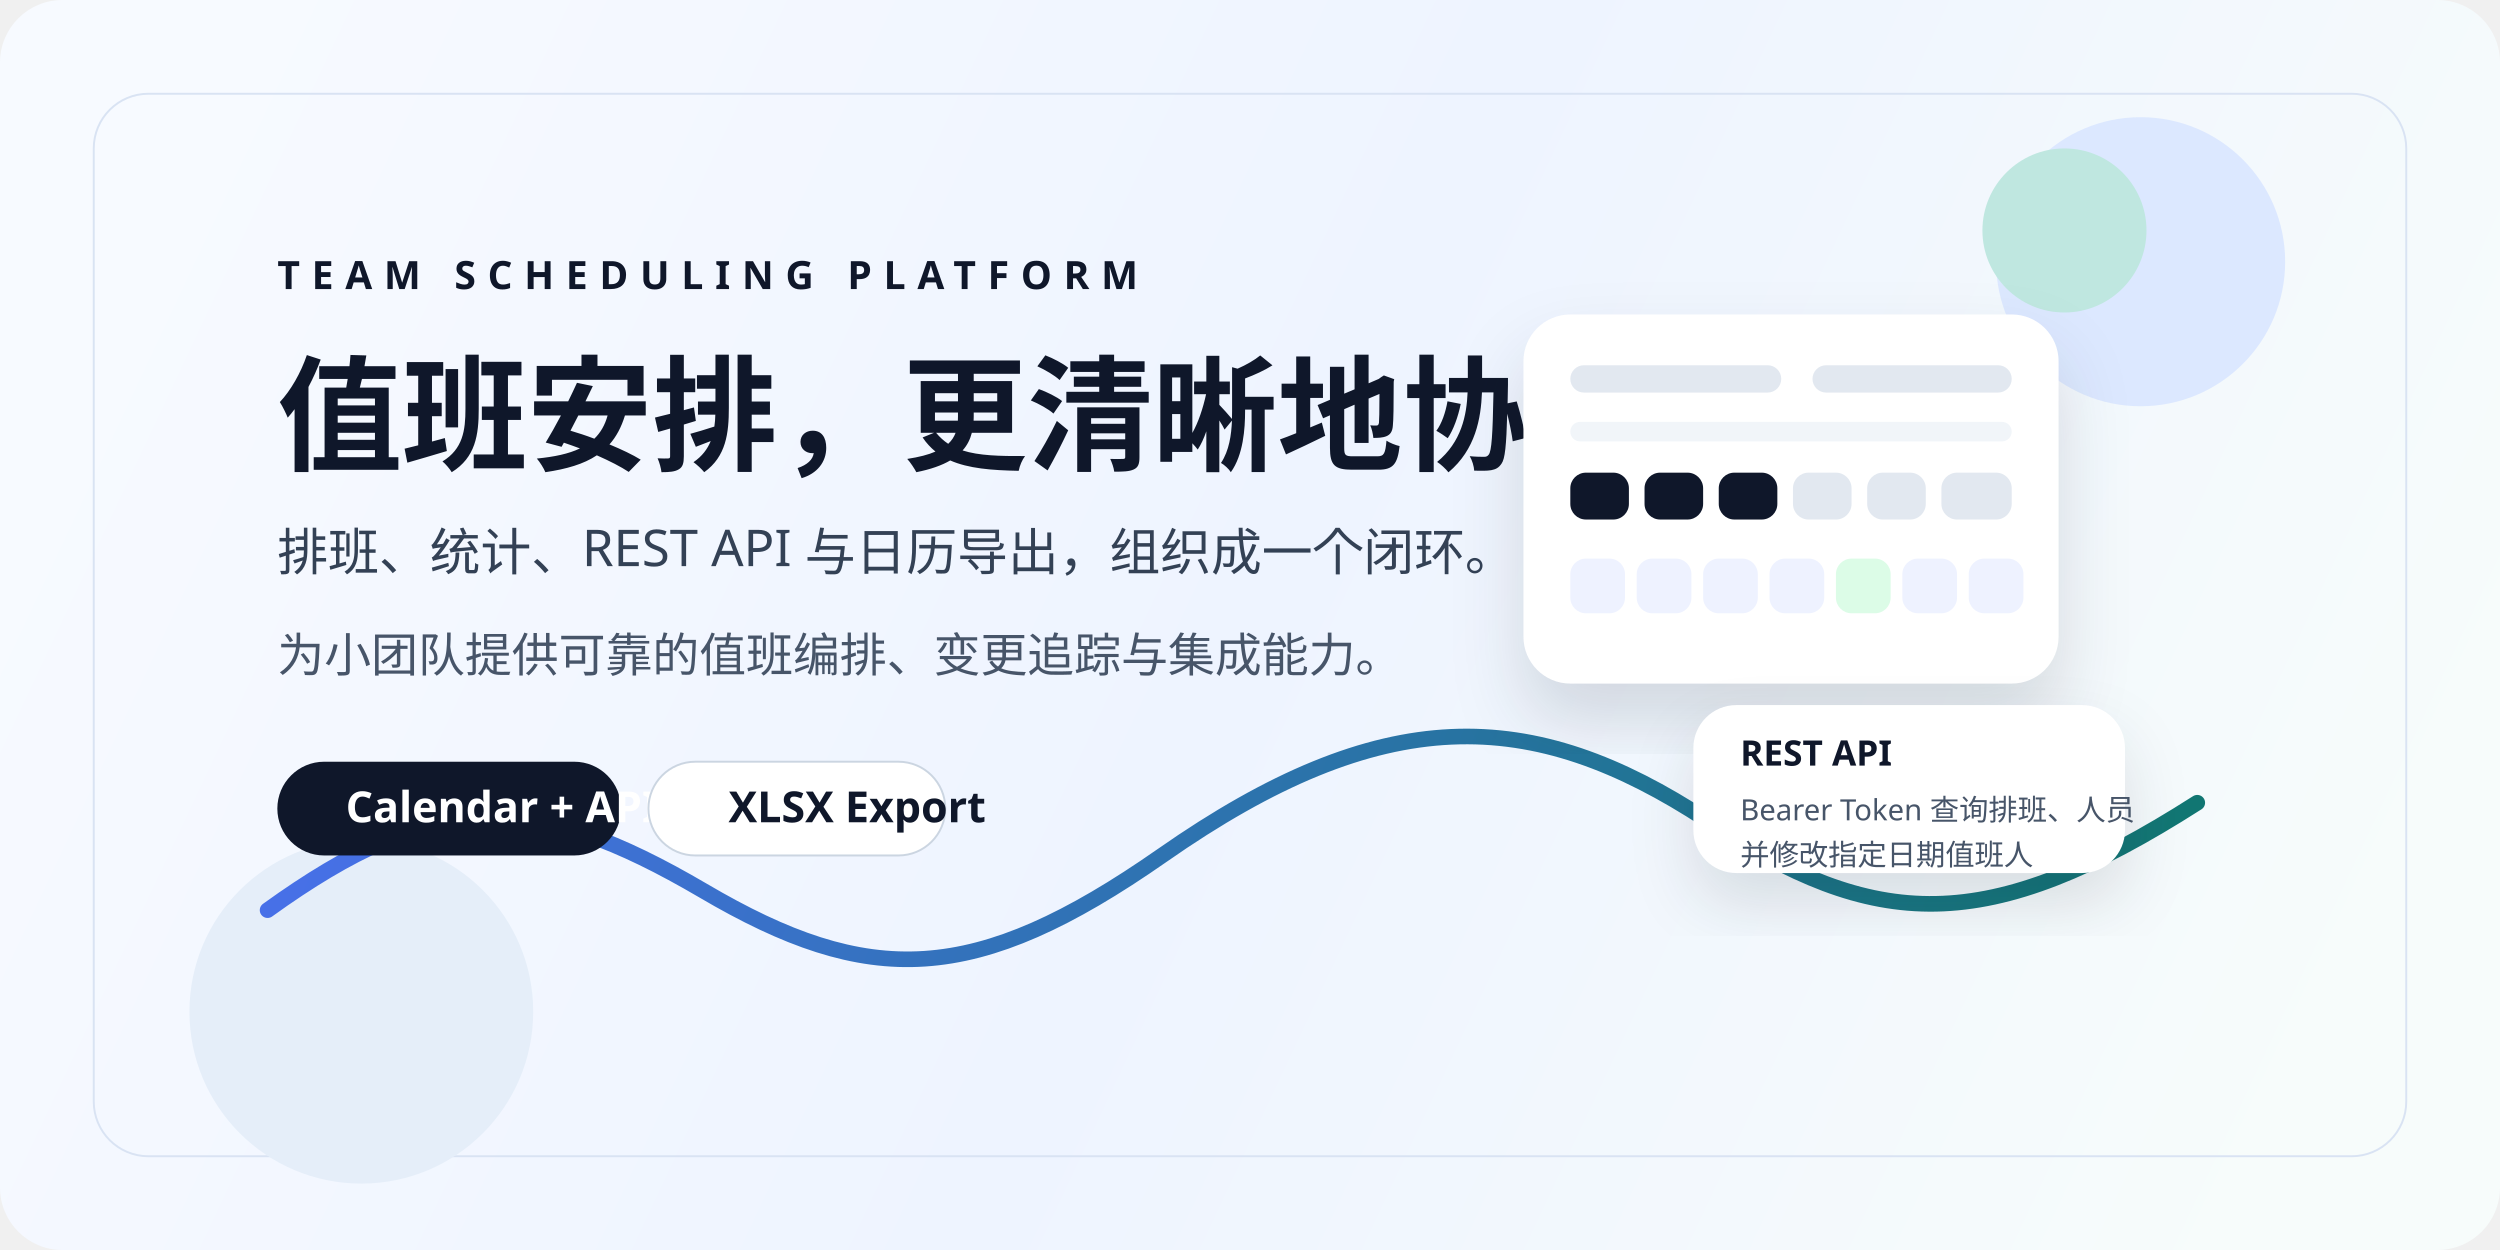
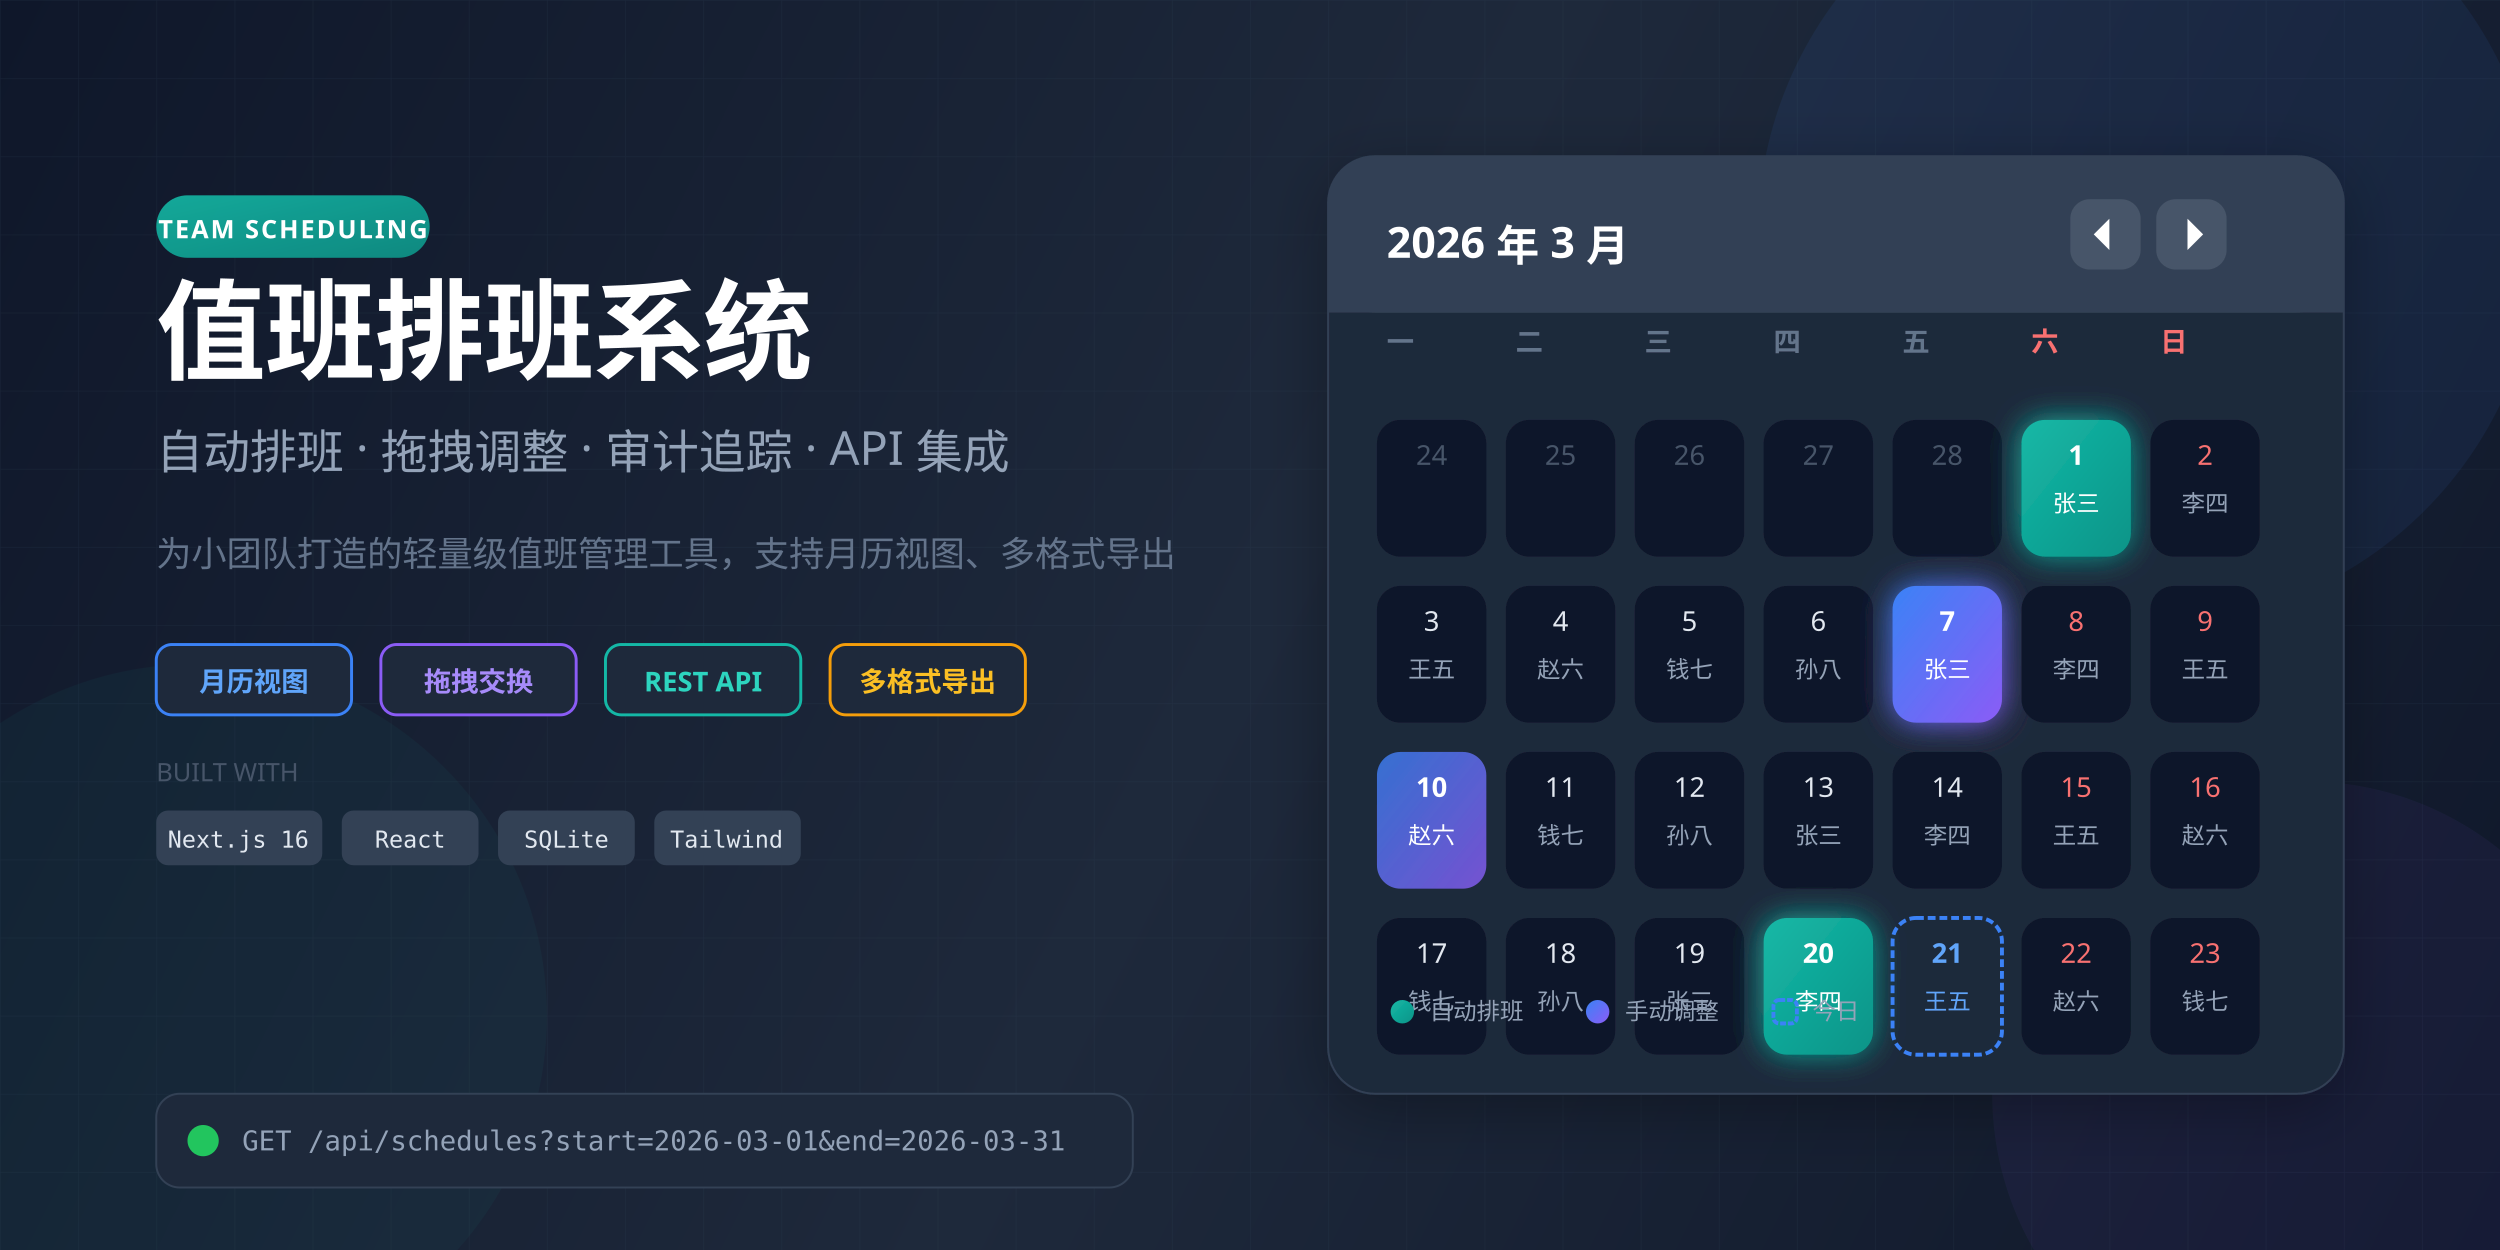
<svg xmlns="http://www.w3.org/2000/svg" width="1280" height="640" viewBox="0 0 1280 640" fill="none">
  <defs>
-     <linearGradient id="bg" x1="96" y1="64" x2="1184" y2="576" gradientUnits="userSpaceOnUse">
-       <stop stop-color="#F7FAFF" />
-       <stop offset="0.5" stop-color="#EEF4FF" />
-       <stop offset="1" stop-color="#F7FCFB" />
+     <linearGradient id="bgGrad" x1="0" y1="0" x2="1280" y2="640" gradientUnits="userSpaceOnUse">
+       <stop offset="0%" stop-color="#0F172A" />
+       <stop offset="50%" stop-color="#1E293B" />
+       <stop offset="100%" stop-color="#0F172A" />
    </linearGradient>
-     <linearGradient id="line" x1="142" y1="116" x2="1118" y2="510" gradientUnits="userSpaceOnUse">
-       <stop stop-color="#4F6FF8" />
-       <stop offset="1" stop-color="#0F766E" />
+     <linearGradient id="accentGrad" x1="0" y1="0" x2="1" y2="1">
+       <stop offset="0%" stop-color="#3B82F6" />
+       <stop offset="100%" stop-color="#8B5CF6" />
    </linearGradient>
-     <filter id="shadow" x="744" y="125" width="346" height="261" filterUnits="userSpaceOnUse" color-interpolation-filters="sRGB">
-       <feFlood flood-opacity="0" result="BackgroundImageFix" />
-       <feColorMatrix in="SourceAlpha" type="matrix" values="0 0 0 0 0 0 0 0 0 0 0 0 0 0 0 0 0 0 127 0" result="hardAlpha" />
-       <feOffset dy="20" />
-       <feGaussianBlur stdDeviation="18" />
-       <feColorMatrix type="matrix" values="0 0 0 0 0.059 0 0 0 0 0.094 0 0 0 0 0.165 0 0 0 0.14 0" />
-       <feBlend mode="normal" in2="BackgroundImageFix" result="effect1_dropShadow_1_2" />
-       <feBlend mode="normal" in="SourceGraphic" in2="effect1_dropShadow_1_2" result="shape" />
+     <linearGradient id="tealGrad" x1="0" y1="0" x2="1" y2="1">
+       <stop offset="0%" stop-color="#14B8A6" />
+       <stop offset="100%" stop-color="#0D9488" />
+     </linearGradient>
+     <filter id="cardShadow" x="-20%" y="-20%" width="140%" height="140%">
+       <feDropShadow dx="0" dy="8" stdDeviation="16" flood-color="#000" flood-opacity="0.3" />
    </filter>
-     <filter id="soft" x="835" y="329" width="285" height="150" filterUnits="userSpaceOnUse" color-interpolation-filters="sRGB">
-       <feFlood flood-opacity="0" result="BackgroundImageFix" />
-       <feColorMatrix in="SourceAlpha" type="matrix" values="0 0 0 0 0 0 0 0 0 0 0 0 0 0 0 0 0 0 127 0" result="hardAlpha" />
-       <feOffset dy="16" />
-       <feGaussianBlur stdDeviation="16" />
-       <feColorMatrix type="matrix" values="0 0 0 0 0.059 0 0 0 0 0.094 0 0 0 0 0.165 0 0 0 0.12 0" />
-       <feBlend mode="normal" in2="BackgroundImageFix" result="effect1_dropShadow_1_2" />
-       <feBlend mode="normal" in="SourceGraphic" in2="effect1_dropShadow_1_2" result="shape" />
+     <filter id="glow" x="-50%" y="-50%" width="200%" height="200%">
+       <feGaussianBlur stdDeviation="8" result="blur" />
+       <feMerge>
+         <feMergeNode in="blur" />
+         <feMergeNode in="SourceGraphic" />
+       </feMerge>
    </filter>
+     <pattern id="grid" width="40" height="40" patternUnits="userSpaceOnUse">
+       <path d="M 40 0 L 0 0 0 40" fill="none" stroke="#334155" stroke-width="0.5" opacity="0.3" />
+     </pattern>
  </defs>
-   <rect width="1280" height="640" rx="32" fill="url(#bg)" />
-   <rect x="48" y="48" width="1184" height="544" rx="28" stroke="#D9E3F3" />
-   <circle cx="1096" cy="134" r="74" fill="#DCE8FF" />
-   <circle cx="1057" cy="118" r="42" fill="#BFE7E0" />
-   <circle cx="185" cy="518" r="88" fill="#E5EEF9" />
-   <path d="M137 466C223 404 273 405 360 456C445 506 499 505 595 438C708 359 784 361 874 420C960 477 1017 480 1125 411" stroke="url(#line)" stroke-width="8" stroke-linecap="round" />
-   <text x="142" y="148" fill="#0F172A" font-family="'Noto Sans SC','PingFang SC','Microsoft YaHei',sans-serif" font-size="20" font-weight="700" letter-spacing="6">TEAM SCHEDULING PLATFORM</text>
-   <text x="142" y="236" fill="#0F172A" font-family="'Noto Sans SC','PingFang SC','Microsoft YaHei',sans-serif" font-size="64" font-weight="800">值班安排，更清晰地协作</text>
-   <text x="142" y="292" fill="#334155" font-family="'Noto Sans SC','PingFang SC','Microsoft YaHei',sans-serif" font-size="26" font-weight="500">排班、统计、REST API 与日历导出，组织成一个闭环。</text>
-   <text x="142" y="344" fill="#475569" font-family="'Noto Sans SC','PingFang SC','Microsoft YaHei',sans-serif" font-size="24">为小团队提供可靠的值班编排、变更追踪与集成能力。</text>
-   <rect x="142" y="390" width="176" height="48" rx="24" fill="#0F172A" />
-   <text x="177" y="421" fill="white" font-family="'Noto Sans SC','PingFang SC','Microsoft YaHei',sans-serif" font-size="22" font-weight="700">Calendar + API</text>
-   <rect x="332" y="390" width="152" height="48" rx="24" fill="white" stroke="#CBD5E1" />
-   <text x="373" y="421" fill="#0F172A" font-family="'Noto Sans SC','PingFang SC','Microsoft YaHei',sans-serif" font-size="22" font-weight="700">XLSX Export</text>
-   <g filter="url(#shadow)">
-     <rect x="780" y="161" width="274" height="189" rx="24" fill="white" />
-     <rect x="804" y="187" width="108" height="14" rx="7" fill="#E2E8F0" />
-     <rect x="928" y="187" width="102" height="14" rx="7" fill="#E2E8F0" />
-     <rect x="804" y="216" width="226" height="10" rx="5" fill="#F1F5F9" />
-     <rect x="804" y="242" width="30" height="24" rx="8" fill="#0F172A" />
-     <rect x="842" y="242" width="30" height="24" rx="8" fill="#0F172A" />
-     <rect x="880" y="242" width="30" height="24" rx="8" fill="#0F172A" />
-     <rect x="918" y="242" width="30" height="24" rx="8" fill="#E2E8F0" />
-     <rect x="956" y="242" width="30" height="24" rx="8" fill="#E2E8F0" />
-     <rect x="994" y="242" width="36" height="24" rx="8" fill="#E2E8F0" />
-     <g>
-       <rect x="804" y="286" width="28" height="28" rx="8" fill="#EEF2FF" />
-       <rect x="838" y="286" width="28" height="28" rx="8" fill="#EEF2FF" />
-       <rect x="872" y="286" width="28" height="28" rx="8" fill="#EEF2FF" />
-       <rect x="906" y="286" width="28" height="28" rx="8" fill="#EEF2FF" />
-       <rect x="940" y="286" width="28" height="28" rx="8" fill="#DCFCE7" />
-       <rect x="974" y="286" width="28" height="28" rx="8" fill="#EEF2FF" />
-       <rect x="1008" y="286" width="28" height="28" rx="8" fill="#EEF2FF" />
+   <rect width="1280" height="640" fill="url(#bgGrad)" />
+   <rect width="1280" height="640" fill="url(#grid)" />
+   <circle cx="1100" cy="120" r="200" fill="#3B82F6" opacity="0.08" />
+   <circle cx="1180" cy="560" r="160" fill="#8B5CF6" opacity="0.06" />
+   <circle cx="100" cy="520" r="180" fill="#14B8A6" opacity="0.05" />
+   <g transform="translate(80, 100)">
+     <rect x="0" y="0" width="140" height="32" rx="16" fill="url(#tealGrad)" opacity="0.9" />
+     <text x="70" y="22" text-anchor="middle" fill="white" font-family="system-ui, sans-serif" font-size="13" font-weight="600" letter-spacing="1">TEAM SCHEDULING</text>
+     <text x="0" y="90" fill="white" font-family="'Noto Sans SC', 'PingFang SC', sans-serif" font-size="56" font-weight="800">值班排班系统</text>
+     <text x="0" y="140" fill="#94A3B8" font-family="'Noto Sans SC', 'PingFang SC', sans-serif" font-size="24" font-weight="500">自动排班 · 拖拽调整 · 审计追踪 · API 集成</text>
+     <text x="0" y="190" fill="#64748B" font-family="'Noto Sans SC', 'PingFang SC', sans-serif" font-size="18">为小团队打造的轻量级值班管理工具，支持月历视图、多格式导出</text>
+     <g transform="translate(0, 230)">
+       <rect x="0" y="0" width="100" height="36" rx="8" fill="#1E293B" stroke="#3B82F6" stroke-width="1.5" />
+       <text x="50" y="24" text-anchor="middle" fill="#60A5FA" font-family="system-ui, sans-serif" font-size="14" font-weight="600">月历视图</text>
+       <rect x="115" y="0" width="100" height="36" rx="8" fill="#1E293B" stroke="#8B5CF6" stroke-width="1.5" />
+       <text x="165" y="24" text-anchor="middle" fill="#A78BFA" font-family="system-ui, sans-serif" font-size="14" font-weight="600">拖拽交换</text>
+       <rect x="230" y="0" width="100" height="36" rx="8" fill="#1E293B" stroke="#14B8A6" stroke-width="1.5" />
+       <text x="280" y="24" text-anchor="middle" fill="#2DD4BF" font-family="system-ui, sans-serif" font-size="14" font-weight="600">REST API</text>
+       <rect x="345" y="0" width="100" height="36" rx="8" fill="#1E293B" stroke="#F59E0B" stroke-width="1.5" />
+       <text x="395" y="24" text-anchor="middle" fill="#FBBF24" font-family="system-ui, sans-serif" font-size="14" font-weight="600">多格式导出</text>
+     </g>
+     <g transform="translate(0, 300)">
+       <text x="0" y="0" fill="#475569" font-family="system-ui, sans-serif" font-size="13" font-weight="500">BUILT WITH</text>
+       <g transform="translate(0, 15)">
+         <rect x="0" y="0" width="85" height="28" rx="6" fill="#334155" />
+         <text x="42" y="19" text-anchor="middle" fill="#E2E8F0" font-family="monospace" font-size="12" font-weight="500">Next.js 16</text>
+         <rect x="95" y="0" width="70" height="28" rx="6" fill="#334155" />
+         <text x="130" y="19" text-anchor="middle" fill="#E2E8F0" font-family="monospace" font-size="12" font-weight="500">React</text>
+         <rect x="175" y="0" width="70" height="28" rx="6" fill="#334155" />
+         <text x="210" y="19" text-anchor="middle" fill="#E2E8F0" font-family="monospace" font-size="12" font-weight="500">SQLite</text>
+         <rect x="255" y="0" width="75" height="28" rx="6" fill="#334155" />
+         <text x="292" y="19" text-anchor="middle" fill="#E2E8F0" font-family="monospace" font-size="12" font-weight="500">Tailwind</text>
+       </g>
    </g>
  </g>
-   <g filter="url(#soft)">
-     <rect x="867" y="361" width="221" height="86" rx="22" fill="white" />
-     <text x="891" y="392" fill="#0F172A" font-family="'Noto Sans SC','PingFang SC','Microsoft YaHei',sans-serif" font-size="18" font-weight="700">REST API</text>
-     <text x="891" y="420" fill="#475569" font-family="'Noto Sans SC','PingFang SC','Microsoft YaHei',sans-serif" font-size="15">Bearer Token 查询排班、人员</text>
-     <text x="891" y="443" fill="#475569" font-family="'Noto Sans SC','PingFang SC','Microsoft YaHei',sans-serif" font-size="15">并修改指定日期值班人</text>
+   <g transform="translate(680, 80)" filter="url(#cardShadow)">
+     <rect x="0" y="0" width="520" height="480" rx="24" fill="#1E293B" stroke="#334155" stroke-width="1" />
+     <rect x="0" y="0" width="520" height="80" rx="24" fill="#334155" />
+     <rect x="0" y="40" width="520" height="40" fill="#334155" />
+     <text x="30" y="52" fill="white" font-family="'Noto Sans SC', sans-serif" font-size="22" font-weight="700">2026 年 3 月</text>
+     <rect x="380" y="22" width="36" height="36" rx="10" fill="#475569" />
+     <path d="M392 40 L400 32 L400 48 Z" fill="white" />
+     <rect x="424" y="22" width="36" height="36" rx="10" fill="#475569" />
+     <path d="M448 40 L440 32 L440 48 Z" fill="white" />
+     <g transform="translate(30, 100)">
+       <text x="0" y="0" fill="#64748B" font-family="system-ui, sans-serif" font-size="14" font-weight="600">一</text>
+       <text x="66" y="0" fill="#64748B" font-family="system-ui, sans-serif" font-size="14" font-weight="600">二</text>
+       <text x="132" y="0" fill="#64748B" font-family="system-ui, sans-serif" font-size="14" font-weight="600">三</text>
+       <text x="198" y="0" fill="#64748B" font-family="system-ui, sans-serif" font-size="14" font-weight="600">四</text>
+       <text x="264" y="0" fill="#64748B" font-family="system-ui, sans-serif" font-size="14" font-weight="600">五</text>
+       <text x="330" y="0" fill="#F87171" font-family="system-ui, sans-serif" font-size="14" font-weight="600">六</text>
+       <text x="396" y="0" fill="#F87171" font-family="system-ui, sans-serif" font-size="14" font-weight="600">日</text>
+     </g>
+     <g transform="translate(20, 130)">
+       <g transform="translate(0, 0)">
+         <rect x="5" y="5" width="56" height="70" rx="12" fill="#0F172A" />
+         <text x="33" y="28" text-anchor="middle" fill="#475569" font-family="system-ui, sans-serif" font-size="14">24</text>
+         <rect x="71" y="5" width="56" height="70" rx="12" fill="#0F172A" />
+         <text x="99" y="28" text-anchor="middle" fill="#475569" font-family="system-ui, sans-serif" font-size="14">25</text>
+         <rect x="137" y="5" width="56" height="70" rx="12" fill="#0F172A" />
+         <text x="165" y="28" text-anchor="middle" fill="#475569" font-family="system-ui, sans-serif" font-size="14">26</text>
+         <rect x="203" y="5" width="56" height="70" rx="12" fill="#0F172A" />
+         <text x="231" y="28" text-anchor="middle" fill="#475569" font-family="system-ui, sans-serif" font-size="14">27</text>
+         <rect x="269" y="5" width="56" height="70" rx="12" fill="#0F172A" />
+         <text x="297" y="28" text-anchor="middle" fill="#475569" font-family="system-ui, sans-serif" font-size="14">28</text>
+         <rect x="335" y="5" width="56" height="70" rx="12" fill="url(#tealGrad)" filter="url(#glow)" />
+         <text x="363" y="28" text-anchor="middle" fill="white" font-family="system-ui, sans-serif" font-size="14" font-weight="600">1</text>
+         <text x="363" y="52" text-anchor="middle" fill="white" font-family="'Noto Sans SC', sans-serif" font-size="12" font-weight="500">张三</text>
+         <rect x="401" y="5" width="56" height="70" rx="12" fill="#0F172A" />
+         <text x="429" y="28" text-anchor="middle" fill="#F87171" font-family="system-ui, sans-serif" font-size="14">2</text>
+         <text x="429" y="52" text-anchor="middle" fill="#94A3B8" font-family="'Noto Sans SC', sans-serif" font-size="12">李四</text>
+       </g>
+       <g transform="translate(0, 85)">
+         <rect x="5" y="5" width="56" height="70" rx="12" fill="#0F172A" />
+         <text x="33" y="28" text-anchor="middle" fill="#E2E8F0" font-family="system-ui, sans-serif" font-size="14">3</text>
+         <text x="33" y="52" text-anchor="middle" fill="#94A3B8" font-family="'Noto Sans SC', sans-serif" font-size="12">王五</text>
+         <rect x="71" y="5" width="56" height="70" rx="12" fill="#0F172A" />
+         <text x="99" y="28" text-anchor="middle" fill="#E2E8F0" font-family="system-ui, sans-serif" font-size="14">4</text>
+         <text x="99" y="52" text-anchor="middle" fill="#94A3B8" font-family="'Noto Sans SC', sans-serif" font-size="12">赵六</text>
+         <rect x="137" y="5" width="56" height="70" rx="12" fill="#0F172A" />
+         <text x="165" y="28" text-anchor="middle" fill="#E2E8F0" font-family="system-ui, sans-serif" font-size="14">5</text>
+         <text x="165" y="52" text-anchor="middle" fill="#94A3B8" font-family="'Noto Sans SC', sans-serif" font-size="12">钱七</text>
+         <rect x="203" y="5" width="56" height="70" rx="12" fill="#0F172A" />
+         <text x="231" y="28" text-anchor="middle" fill="#E2E8F0" font-family="system-ui, sans-serif" font-size="14">6</text>
+         <text x="231" y="52" text-anchor="middle" fill="#94A3B8" font-family="'Noto Sans SC', sans-serif" font-size="12">孙八</text>
+         <rect x="269" y="5" width="56" height="70" rx="12" fill="url(#accentGrad)" filter="url(#glow)" />
+         <text x="297" y="28" text-anchor="middle" fill="white" font-family="system-ui, sans-serif" font-size="14" font-weight="600">7</text>
+         <text x="297" y="52" text-anchor="middle" fill="white" font-family="'Noto Sans SC', sans-serif" font-size="12" font-weight="500">张三</text>
+         <rect x="335" y="5" width="56" height="70" rx="12" fill="#0F172A" />
+         <text x="363" y="28" text-anchor="middle" fill="#F87171" font-family="system-ui, sans-serif" font-size="14">8</text>
+         <text x="363" y="52" text-anchor="middle" fill="#94A3B8" font-family="'Noto Sans SC', sans-serif" font-size="12">李四</text>
+         <rect x="401" y="5" width="56" height="70" rx="12" fill="#0F172A" />
+         <text x="429" y="28" text-anchor="middle" fill="#F87171" font-family="system-ui, sans-serif" font-size="14">9</text>
+         <text x="429" y="52" text-anchor="middle" fill="#94A3B8" font-family="'Noto Sans SC', sans-serif" font-size="12">王五</text>
+       </g>
+       <g transform="translate(0, 170)">
+         <rect x="5" y="5" width="56" height="70" rx="12" fill="url(#accentGrad)" opacity="0.8" />
+         <text x="33" y="28" text-anchor="middle" fill="white" font-family="system-ui, sans-serif" font-size="14" font-weight="700">10</text>
+         <text x="33" y="52" text-anchor="middle" fill="white" font-family="'Noto Sans SC', sans-serif" font-size="12" font-weight="500">赵六</text>
+         <rect x="71" y="5" width="56" height="70" rx="12" fill="#0F172A" />
+         <text x="99" y="28" text-anchor="middle" fill="#E2E8F0" font-family="system-ui, sans-serif" font-size="14">11</text>
+         <text x="99" y="52" text-anchor="middle" fill="#94A3B8" font-family="'Noto Sans SC', sans-serif" font-size="12">钱七</text>
+         <rect x="137" y="5" width="56" height="70" rx="12" fill="#0F172A" />
+         <text x="165" y="28" text-anchor="middle" fill="#E2E8F0" font-family="system-ui, sans-serif" font-size="14">12</text>
+         <text x="165" y="52" text-anchor="middle" fill="#94A3B8" font-family="'Noto Sans SC', sans-serif" font-size="12">孙八</text>
+         <rect x="203" y="5" width="56" height="70" rx="12" fill="#0F172A" />
+         <text x="231" y="28" text-anchor="middle" fill="#E2E8F0" font-family="system-ui, sans-serif" font-size="14">13</text>
+         <text x="231" y="52" text-anchor="middle" fill="#94A3B8" font-family="'Noto Sans SC', sans-serif" font-size="12">张三</text>
+         <rect x="269" y="5" width="56" height="70" rx="12" fill="#0F172A" />
+         <text x="297" y="28" text-anchor="middle" fill="#E2E8F0" font-family="system-ui, sans-serif" font-size="14">14</text>
+         <text x="297" y="52" text-anchor="middle" fill="#94A3B8" font-family="'Noto Sans SC', sans-serif" font-size="12">李四</text>
+         <rect x="335" y="5" width="56" height="70" rx="12" fill="#0F172A" />
+         <text x="363" y="28" text-anchor="middle" fill="#F87171" font-family="system-ui, sans-serif" font-size="14">15</text>
+         <text x="363" y="52" text-anchor="middle" fill="#94A3B8" font-family="'Noto Sans SC', sans-serif" font-size="12">王五</text>
+         <rect x="401" y="5" width="56" height="70" rx="12" fill="#0F172A" />
+         <text x="429" y="28" text-anchor="middle" fill="#F87171" font-family="system-ui, sans-serif" font-size="14">16</text>
+         <text x="429" y="52" text-anchor="middle" fill="#94A3B8" font-family="'Noto Sans SC', sans-serif" font-size="12">赵六</text>
+       </g>
+       <g transform="translate(0, 255)">
+         <rect x="5" y="5" width="56" height="70" rx="12" fill="#0F172A" />
+         <text x="33" y="28" text-anchor="middle" fill="#E2E8F0" font-family="system-ui, sans-serif" font-size="14">17</text>
+         <text x="33" y="52" text-anchor="middle" fill="#94A3B8" font-family="'Noto Sans SC', sans-serif" font-size="12">钱七</text>
+         <rect x="71" y="5" width="56" height="70" rx="12" fill="#0F172A" />
+         <text x="99" y="28" text-anchor="middle" fill="#E2E8F0" font-family="system-ui, sans-serif" font-size="14">18</text>
+         <text x="99" y="52" text-anchor="middle" fill="#94A3B8" font-family="'Noto Sans SC', sans-serif" font-size="12">孙八</text>
+         <rect x="137" y="5" width="56" height="70" rx="12" fill="#0F172A" />
+         <text x="165" y="28" text-anchor="middle" fill="#E2E8F0" font-family="system-ui, sans-serif" font-size="14">19</text>
+         <text x="165" y="52" text-anchor="middle" fill="#94A3B8" font-family="'Noto Sans SC', sans-serif" font-size="12">张三</text>
+         <rect x="203" y="5" width="56" height="70" rx="12" fill="url(#tealGrad)" filter="url(#glow)" />
+         <text x="231" y="28" text-anchor="middle" fill="white" font-family="system-ui, sans-serif" font-size="14" font-weight="600">20</text>
+         <text x="231" y="52" text-anchor="middle" fill="white" font-family="'Noto Sans SC', sans-serif" font-size="12" font-weight="500">李四</text>
+         <rect x="269" y="5" width="56" height="70" rx="12" fill="none" stroke="#3B82F6" stroke-width="2" stroke-dasharray="4 2" />
+         <text x="297" y="28" text-anchor="middle" fill="#60A5FA" font-family="system-ui, sans-serif" font-size="14" font-weight="700">21</text>
+         <text x="297" y="52" text-anchor="middle" fill="#60A5FA" font-family="'Noto Sans SC', sans-serif" font-size="12" font-weight="500">王五</text>
+         <rect x="335" y="5" width="56" height="70" rx="12" fill="#0F172A" />
+         <text x="363" y="28" text-anchor="middle" fill="#F87171" font-family="system-ui, sans-serif" font-size="14">22</text>
+         <text x="363" y="52" text-anchor="middle" fill="#94A3B8" font-family="'Noto Sans SC', sans-serif" font-size="12">赵六</text>
+         <rect x="401" y="5" width="56" height="70" rx="12" fill="#0F172A" />
+         <text x="429" y="28" text-anchor="middle" fill="#F87171" font-family="system-ui, sans-serif" font-size="14">23</text>
+         <text x="429" y="52" text-anchor="middle" fill="#94A3B8" font-family="'Noto Sans SC', sans-serif" font-size="12">钱七</text>
+       </g>
+     </g>
+     <g transform="translate(30, 430)">
+       <circle cx="8" cy="8" r="6" fill="url(#tealGrad)" />
+       <text x="22" y="12" fill="#94A3B8" font-family="system-ui, sans-serif" font-size="12">自动排班</text>
+       <circle cx="108" cy="8" r="6" fill="url(#accentGrad)" />
+       <text x="122" y="12" fill="#94A3B8" font-family="system-ui, sans-serif" font-size="12">手动调整</text>
+       <rect x="198" y="2" width="12" height="12" rx="3" fill="none" stroke="#3B82F6" stroke-width="2" stroke-dasharray="3 1" />
+       <text x="218" y="12" fill="#94A3B8" font-family="system-ui, sans-serif" font-size="12">今日</text>
+     </g>
+   </g>
+   <g transform="translate(80, 560)">
+     <rect x="0" y="0" width="500" height="48" rx="12" fill="#1E293B" stroke="#334155" stroke-width="1" />
+     <circle cx="24" cy="24" r="8" fill="#22C55E" />
+     <text x="44" y="29" fill="#94A3B8" font-family="monospace" font-size="14">GET /api/schedules?start=2026-03-01&amp;end=2026-03-31</text>
  </g>
</svg>
